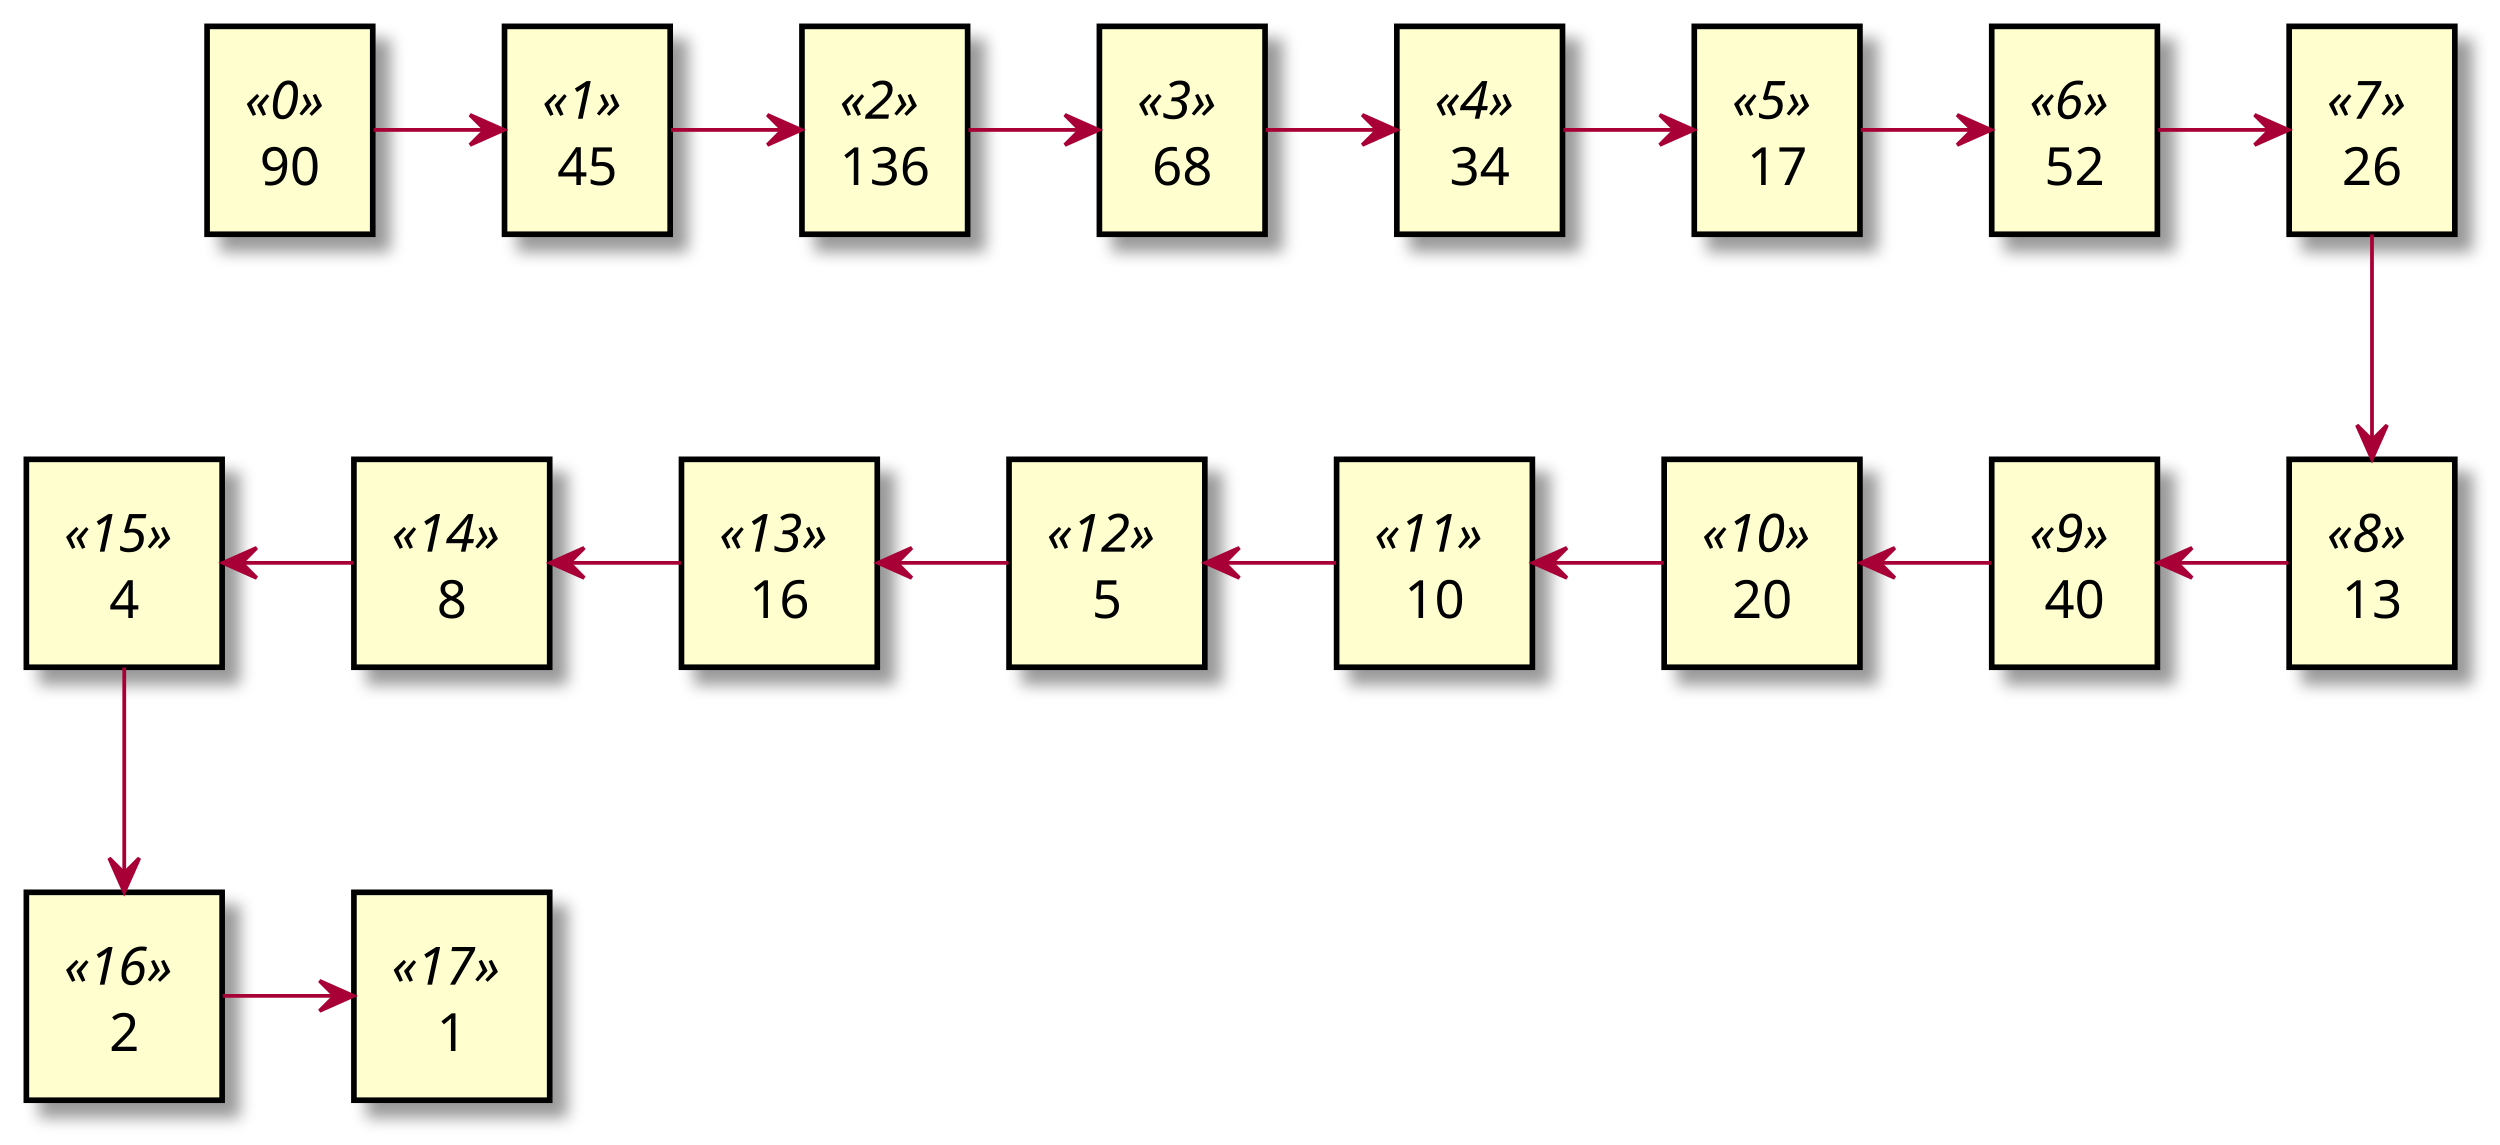
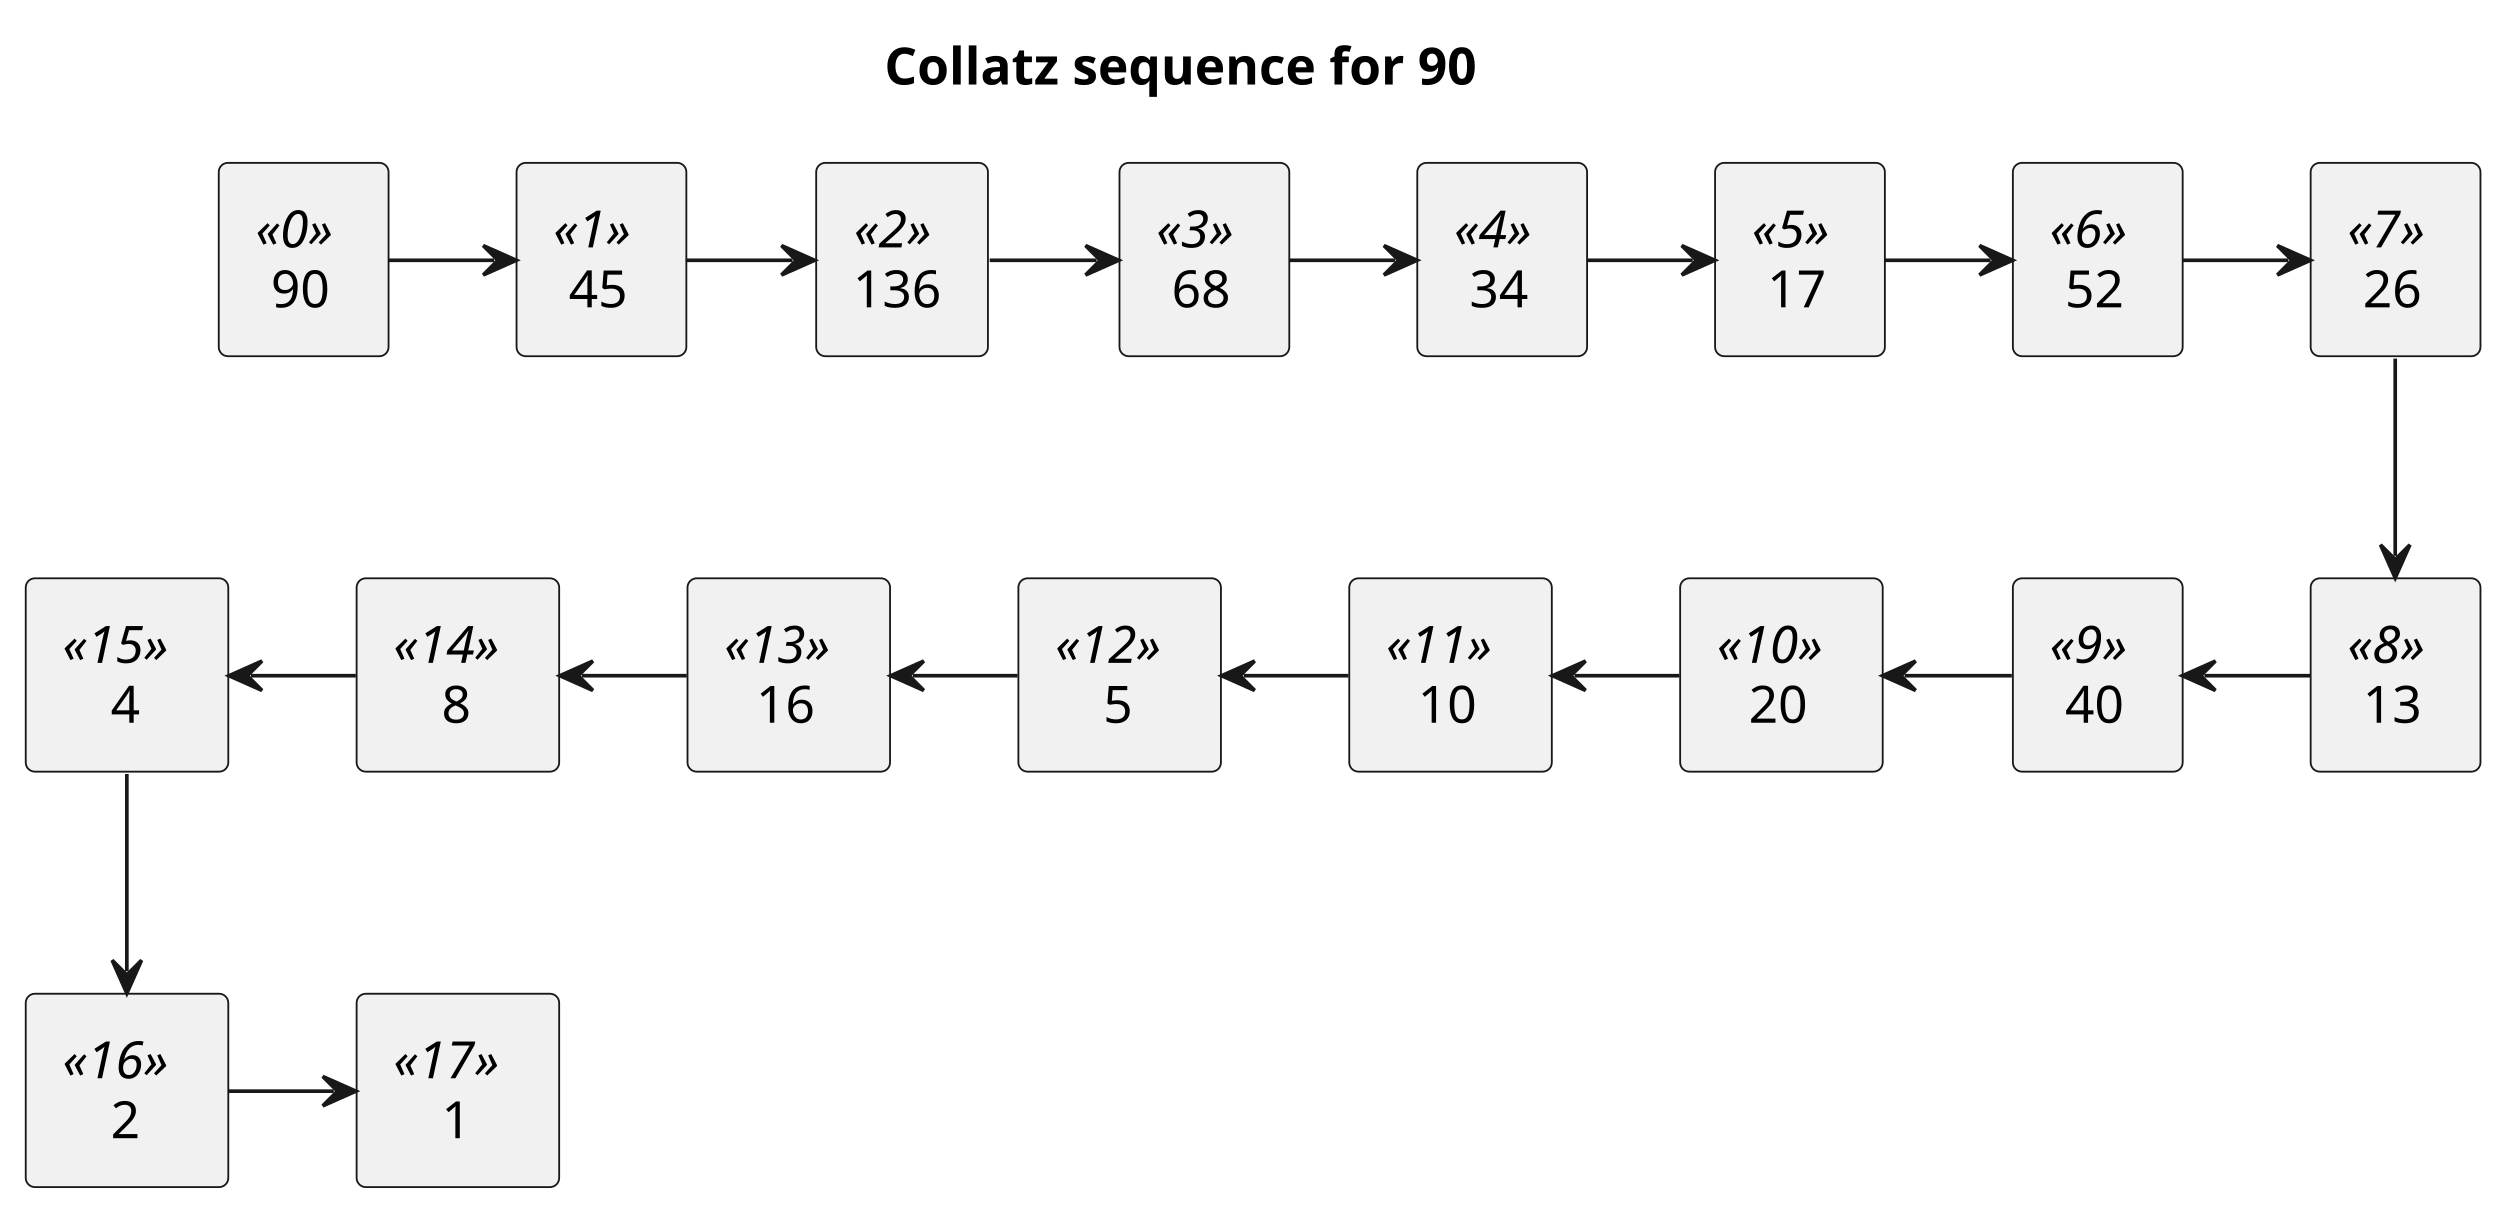
- <svg xmlns="http://www.w3.org/2000/svg" contentScriptType="application/ecmascript" contentStyleType="text/css" height="304px" preserveAspectRatio="none" style="width:664px;height:304px;background:#FFFFFF;" version="1.1" viewBox="0 0 664 304" width="664px" zoomAndPan="magnify">
-   <defs>
-     <filter height="300%" id="f8ib0x39ztjgq" width="300%" x="-1" y="-1">
-       <feGaussianBlur result="blurOut" stdDeviation="2.0" />
-       <feColorMatrix in="blurOut" result="blurOut2" type="matrix" values="0 0 0 0 0 0 0 0 0 0 0 0 0 0 0 0 0 0 .4 0" />
-       <feOffset dx="4.0" dy="4.0" in="blurOut2" result="blurOut3" />
-       <feBlend in="SourceGraphic" in2="blurOut3" mode="normal" />
-     </filter>
-   </defs>
+ <svg xmlns="http://www.w3.org/2000/svg" contentStyleType="text/css" height="328px" preserveAspectRatio="none" style="width:680px;height:328px;background:#FFFFFF;" version="1.1" viewBox="0 0 680 328" width="680px" zoomAndPan="magnify">
+   <defs />
  <g>
-     <rect fill="#FEFECE" filter="url(#f8ib0x39ztjgq)" height="55.219" style="stroke:#000000;stroke-width:1.5;" width="44" x="55" y="7" />
-     <text fill="#000000" font-family="sans-serif" font-size="14" font-style="italic" lengthAdjust="spacing" textLength="24" x="65" y="31.533">«0»</text>
-     <text fill="#000000" font-family="sans-serif" font-size="14" lengthAdjust="spacing" textLength="16" x="69" y="49.143">90</text>
-     <rect fill="#FEFECE" filter="url(#f8ib0x39ztjgq)" height="55.219" style="stroke:#000000;stroke-width:1.5;" width="44" x="134" y="7" />
-     <text fill="#000000" font-family="sans-serif" font-size="14" font-style="italic" lengthAdjust="spacing" textLength="24" x="144" y="31.533">«1»</text>
-     <text fill="#000000" font-family="sans-serif" font-size="14" lengthAdjust="spacing" textLength="16" x="148" y="49.143">45</text>
-     <rect fill="#FEFECE" filter="url(#f8ib0x39ztjgq)" height="55.219" style="stroke:#000000;stroke-width:1.5;" width="44" x="213" y="7" />
-     <text fill="#000000" font-family="sans-serif" font-size="14" font-style="italic" lengthAdjust="spacing" textLength="24" x="223" y="31.533">«2»</text>
-     <text fill="#000000" font-family="sans-serif" font-size="14" lengthAdjust="spacing" textLength="24" x="223" y="49.143">136</text>
-     <rect fill="#FEFECE" filter="url(#f8ib0x39ztjgq)" height="55.219" style="stroke:#000000;stroke-width:1.5;" width="44" x="292" y="7" />
-     <text fill="#000000" font-family="sans-serif" font-size="14" font-style="italic" lengthAdjust="spacing" textLength="24" x="302" y="31.533">«3»</text>
-     <text fill="#000000" font-family="sans-serif" font-size="14" lengthAdjust="spacing" textLength="16" x="306" y="49.143">68</text>
-     <rect fill="#FEFECE" filter="url(#f8ib0x39ztjgq)" height="55.219" style="stroke:#000000;stroke-width:1.5;" width="44" x="371" y="7" />
-     <text fill="#000000" font-family="sans-serif" font-size="14" font-style="italic" lengthAdjust="spacing" textLength="24" x="381" y="31.533">«4»</text>
-     <text fill="#000000" font-family="sans-serif" font-size="14" lengthAdjust="spacing" textLength="16" x="385" y="49.143">34</text>
-     <rect fill="#FEFECE" filter="url(#f8ib0x39ztjgq)" height="55.219" style="stroke:#000000;stroke-width:1.5;" width="44" x="450" y="7" />
-     <text fill="#000000" font-family="sans-serif" font-size="14" font-style="italic" lengthAdjust="spacing" textLength="24" x="460" y="31.533">«5»</text>
-     <text fill="#000000" font-family="sans-serif" font-size="14" lengthAdjust="spacing" textLength="16" x="464" y="49.143">17</text>
-     <rect fill="#FEFECE" filter="url(#f8ib0x39ztjgq)" height="55.219" style="stroke:#000000;stroke-width:1.5;" width="44" x="529" y="7" />
-     <text fill="#000000" font-family="sans-serif" font-size="14" font-style="italic" lengthAdjust="spacing" textLength="24" x="539" y="31.533">«6»</text>
-     <text fill="#000000" font-family="sans-serif" font-size="14" lengthAdjust="spacing" textLength="16" x="543" y="49.143">52</text>
-     <rect fill="#FEFECE" filter="url(#f8ib0x39ztjgq)" height="55.219" style="stroke:#000000;stroke-width:1.5;" width="44" x="608" y="7" />
-     <text fill="#000000" font-family="sans-serif" font-size="14" font-style="italic" lengthAdjust="spacing" textLength="24" x="618" y="31.533">«7»</text>
-     <text fill="#000000" font-family="sans-serif" font-size="14" lengthAdjust="spacing" textLength="16" x="622" y="49.143">26</text>
-     <rect fill="#FEFECE" filter="url(#f8ib0x39ztjgq)" height="55.219" style="stroke:#000000;stroke-width:1.5;" width="44" x="608" y="122" />
-     <text fill="#000000" font-family="sans-serif" font-size="14" font-style="italic" lengthAdjust="spacing" textLength="24" x="618" y="146.533">«8»</text>
-     <text fill="#000000" font-family="sans-serif" font-size="14" lengthAdjust="spacing" textLength="16" x="622" y="164.143">13</text>
-     <rect fill="#FEFECE" filter="url(#f8ib0x39ztjgq)" height="55.219" style="stroke:#000000;stroke-width:1.5;" width="44" x="529" y="122" />
-     <text fill="#000000" font-family="sans-serif" font-size="14" font-style="italic" lengthAdjust="spacing" textLength="24" x="539" y="146.533">«9»</text>
-     <text fill="#000000" font-family="sans-serif" font-size="14" lengthAdjust="spacing" textLength="16" x="543" y="164.143">40</text>
-     <rect fill="#FEFECE" filter="url(#f8ib0x39ztjgq)" height="55.219" style="stroke:#000000;stroke-width:1.5;" width="52" x="442" y="122" />
-     <text fill="#000000" font-family="sans-serif" font-size="14" font-style="italic" lengthAdjust="spacing" textLength="32" x="452" y="146.533">«10»</text>
-     <text fill="#000000" font-family="sans-serif" font-size="14" lengthAdjust="spacing" textLength="16" x="460" y="164.143">20</text>
-     <rect fill="#FEFECE" filter="url(#f8ib0x39ztjgq)" height="55.219" style="stroke:#000000;stroke-width:1.5;" width="52" x="355" y="122" />
-     <text fill="#000000" font-family="sans-serif" font-size="14" font-style="italic" lengthAdjust="spacing" textLength="32" x="365" y="146.533">«11»</text>
-     <text fill="#000000" font-family="sans-serif" font-size="14" lengthAdjust="spacing" textLength="16" x="373" y="164.143">10</text>
-     <rect fill="#FEFECE" filter="url(#f8ib0x39ztjgq)" height="55.219" style="stroke:#000000;stroke-width:1.5;" width="52" x="268" y="122" />
-     <text fill="#000000" font-family="sans-serif" font-size="14" font-style="italic" lengthAdjust="spacing" textLength="32" x="278" y="146.533">«12»</text>
-     <text fill="#000000" font-family="sans-serif" font-size="14" lengthAdjust="spacing" textLength="8" x="290" y="164.143">5</text>
-     <rect fill="#FEFECE" filter="url(#f8ib0x39ztjgq)" height="55.219" style="stroke:#000000;stroke-width:1.5;" width="52" x="181" y="122" />
-     <text fill="#000000" font-family="sans-serif" font-size="14" font-style="italic" lengthAdjust="spacing" textLength="32" x="191" y="146.533">«13»</text>
-     <text fill="#000000" font-family="sans-serif" font-size="14" lengthAdjust="spacing" textLength="16" x="199" y="164.143">16</text>
-     <rect fill="#FEFECE" filter="url(#f8ib0x39ztjgq)" height="55.219" style="stroke:#000000;stroke-width:1.5;" width="52" x="94" y="122" />
-     <text fill="#000000" font-family="sans-serif" font-size="14" font-style="italic" lengthAdjust="spacing" textLength="32" x="104" y="146.533">«14»</text>
-     <text fill="#000000" font-family="sans-serif" font-size="14" lengthAdjust="spacing" textLength="8" x="116" y="164.143">8</text>
-     <rect fill="#FEFECE" filter="url(#f8ib0x39ztjgq)" height="55.219" style="stroke:#000000;stroke-width:1.5;" width="52" x="7" y="122" />
-     <text fill="#000000" font-family="sans-serif" font-size="14" font-style="italic" lengthAdjust="spacing" textLength="32" x="17" y="146.533">«15»</text>
-     <text fill="#000000" font-family="sans-serif" font-size="14" lengthAdjust="spacing" textLength="8" x="29" y="164.143">4</text>
-     <rect fill="#FEFECE" filter="url(#f8ib0x39ztjgq)" height="55.219" style="stroke:#000000;stroke-width:1.5;" width="52" x="7" y="237" />
-     <text fill="#000000" font-family="sans-serif" font-size="14" font-style="italic" lengthAdjust="spacing" textLength="32" x="17" y="261.533">«16»</text>
-     <text fill="#000000" font-family="sans-serif" font-size="14" lengthAdjust="spacing" textLength="8" x="29" y="279.143">2</text>
-     <rect fill="#FEFECE" filter="url(#f8ib0x39ztjgq)" height="55.219" style="stroke:#000000;stroke-width:1.5;" width="52" x="94" y="237" />
-     <text fill="#000000" font-family="sans-serif" font-size="14" font-style="italic" lengthAdjust="spacing" textLength="32" x="104" y="261.533">«17»</text>
-     <text fill="#000000" font-family="sans-serif" font-size="14" lengthAdjust="spacing" textLength="8" x="116" y="279.143">1</text>
-     <path d="M99.22,34.5 C109.04,34.5 118.86,34.5 128.68,34.5 " fill="none" id="90-to-45" style="stroke:#A80036;stroke-width:1.0;" />
-     <polygon fill="#A80036" points="133.82,34.5,124.82,30.5,128.82,34.5,124.82,38.5,133.82,34.5" style="stroke:#A80036;stroke-width:1.0;" />
-     <path d="M178.22,34.5 C188.04,34.5 197.86,34.5 207.68,34.5 " fill="none" id="45-to-136" style="stroke:#A80036;stroke-width:1.0;" />
-     <polygon fill="#A80036" points="212.82,34.5,203.82,30.5,207.82,34.5,203.82,38.5,212.82,34.5" style="stroke:#A80036;stroke-width:1.0;" />
-     <path d="M257.22,34.5 C267.04,34.5 276.86,34.5 286.68,34.5 " fill="none" id="136-to-68" style="stroke:#A80036;stroke-width:1.0;" />
-     <polygon fill="#A80036" points="291.82,34.5,282.82,30.5,286.82,34.5,282.82,38.5,291.82,34.5" style="stroke:#A80036;stroke-width:1.0;" />
-     <path d="M336.22,34.5 C346.04,34.5 355.86,34.5 365.68,34.5 " fill="none" id="68-to-34" style="stroke:#A80036;stroke-width:1.0;" />
-     <polygon fill="#A80036" points="370.82,34.5,361.82,30.5,365.82,34.5,361.82,38.5,370.82,34.5" style="stroke:#A80036;stroke-width:1.0;" />
-     <path d="M415.22,34.5 C425.04,34.5 434.86,34.5 444.68,34.5 " fill="none" id="34-to-17" style="stroke:#A80036;stroke-width:1.0;" />
-     <polygon fill="#A80036" points="449.82,34.5,440.82,30.5,444.82,34.5,440.82,38.5,449.82,34.5" style="stroke:#A80036;stroke-width:1.0;" />
-     <path d="M494.22,34.5 C504.04,34.5 513.86,34.5 523.68,34.5 " fill="none" id="17-to-52" style="stroke:#A80036;stroke-width:1.0;" />
-     <polygon fill="#A80036" points="528.82,34.5,519.82,30.5,523.82,34.5,519.82,38.5,528.82,34.5" style="stroke:#A80036;stroke-width:1.0;" />
-     <path d="M573.22,34.5 C583.04,34.5 592.86,34.5 602.68,34.5 " fill="none" id="52-to-26" style="stroke:#A80036;stroke-width:1.0;" />
-     <polygon fill="#A80036" points="607.82,34.5,598.82,30.5,602.82,34.5,598.82,38.5,607.82,34.5" style="stroke:#A80036;stroke-width:1.0;" />
-     <path d="M630,62.28 C630,78.6 630,99.56 630,116.72 " fill="none" id="26-to-13" style="stroke:#A80036;stroke-width:1.0;" />
-     <polygon fill="#A80036" points="630,121.91,634,112.91,630,116.91,626,112.91,630,121.91" style="stroke:#A80036;stroke-width:1.0;" />
-     <path d="M578.35,149.5 C588.18,149.5 598,149.5 607.82,149.5 " fill="none" id="40-backto-13" style="stroke:#A80036;stroke-width:1.0;" />
-     <polygon fill="#A80036" points="573.22,149.5,582.22,153.5,578.22,149.5,582.22,145.5,573.22,149.5" style="stroke:#A80036;stroke-width:1.0;" />
-     <path d="M499.39,149.5 C509.21,149.5 519.02,149.5 528.84,149.5 " fill="none" id="20-backto-40" style="stroke:#A80036;stroke-width:1.0;" />
-     <polygon fill="#A80036" points="494.26,149.5,503.26,153.5,499.26,149.5,503.26,145.5,494.26,149.5" style="stroke:#A80036;stroke-width:1.0;" />
-     <path d="M412.32,149.5 C422.17,149.5 432.01,149.5 441.86,149.5 " fill="none" id="10-backto-20" style="stroke:#A80036;stroke-width:1.0;" />
-     <polygon fill="#A80036" points="407.17,149.5,416.17,153.5,412.17,149.5,416.17,145.5,407.17,149.5" style="stroke:#A80036;stroke-width:1.0;" />
-     <path d="M325.32,149.5 C335.17,149.5 345.01,149.5 354.86,149.5 " fill="none" id="5-backto-10" style="stroke:#A80036;stroke-width:1.0;" />
-     <polygon fill="#A80036" points="320.17,149.5,329.17,153.5,325.17,149.5,329.17,145.5,320.17,149.5" style="stroke:#A80036;stroke-width:1.0;" />
-     <path d="M238.32,149.5 C248.17,149.5 258.01,149.5 267.86,149.5 " fill="none" id="16-backto-5" style="stroke:#A80036;stroke-width:1.0;" />
-     <polygon fill="#A80036" points="233.17,149.5,242.17,153.5,238.17,149.5,242.17,145.5,233.17,149.5" style="stroke:#A80036;stroke-width:1.0;" />
-     <path d="M151.32,149.5 C161.17,149.5 171.01,149.5 180.86,149.5 " fill="none" id="8-backto-16" style="stroke:#A80036;stroke-width:1.0;" />
-     <polygon fill="#A80036" points="146.17,149.5,155.17,153.5,151.17,149.5,155.17,145.5,146.17,149.5" style="stroke:#A80036;stroke-width:1.0;" />
-     <path d="M64.32,149.5 C74.17,149.5 84.01,149.5 93.86,149.5 " fill="none" id="4-backto-8" style="stroke:#A80036;stroke-width:1.0;" />
-     <polygon fill="#A80036" points="59.17,149.5,68.17,153.5,64.17,149.5,68.17,145.5,59.17,149.5" style="stroke:#A80036;stroke-width:1.0;" />
-     <path d="M33,177.28 C33,193.6 33,214.56 33,231.72 " fill="none" id="4-to-2" style="stroke:#A80036;stroke-width:1.0;" />
-     <polygon fill="#A80036" points="33,236.91,37,227.91,33,231.91,29,227.91,33,236.91" style="stroke:#A80036;stroke-width:1.0;" />
-     <path d="M59.17,264.5 C69.02,264.5 78.86,264.5 88.71,264.5 " fill="none" id="2-to-1" style="stroke:#A80036;stroke-width:1.0;" />
-     <polygon fill="#A80036" points="93.86,264.5,84.86,260.5,88.86,264.5,84.86,268.5,93.86,264.5" style="stroke:#A80036;stroke-width:1.0;" />
+     <text fill="#000000" font-family="sans-serif" font-size="14" font-weight="bold" lengthAdjust="spacing" textLength="185.568" x="240.56" y="22.995">Collatz sequence for 90</text>
+     <g id="elem_90">
+       <rect fill="#F1F1F1" height="52.594" rx="2.5" ry="2.5" style="stroke:#181818;stroke-width:0.5;" width="46.188" x="59.5" y="44.297" />
+       <text fill="#000000" font-family="sans-serif" font-size="14" font-style="italic" lengthAdjust="spacing" textLength="26.189" x="69.5" y="67.292">«0»</text>
+       <text fill="#000000" font-family="sans-serif" font-size="14" lengthAdjust="spacing" textLength="17.814" x="73.687" y="83.589">90</text>
+     </g>
+     <g id="elem_45">
+       <rect fill="#F1F1F1" height="52.594" rx="2.5" ry="2.5" style="stroke:#181818;stroke-width:0.5;" width="46.188" x="140.5" y="44.297" />
+       <text fill="#000000" font-family="sans-serif" font-size="14" font-style="italic" lengthAdjust="spacing" textLength="26.189" x="150.5" y="67.292">«1»</text>
+       <text fill="#000000" font-family="sans-serif" font-size="14" lengthAdjust="spacing" textLength="17.814" x="154.687" y="83.589">45</text>
+     </g>
+     <g id="elem_136">
+       <rect fill="#F1F1F1" height="52.594" rx="2.5" ry="2.5" style="stroke:#181818;stroke-width:0.5;" width="46.722" x="222" y="44.297" />
+       <text fill="#000000" font-family="sans-serif" font-size="14" font-style="italic" lengthAdjust="spacing" textLength="26.189" x="232.267" y="67.292">«2»</text>
+       <text fill="#000000" font-family="sans-serif" font-size="14" lengthAdjust="spacing" textLength="26.722" x="232" y="83.589">136</text>
+     </g>
+     <g id="elem_68">
+       <rect fill="#F1F1F1" height="52.594" rx="2.5" ry="2.5" style="stroke:#181818;stroke-width:0.5;" width="46.188" x="304.5" y="44.297" />
+       <text fill="#000000" font-family="sans-serif" font-size="14" font-style="italic" lengthAdjust="spacing" textLength="26.189" x="314.5" y="67.292">«3»</text>
+       <text fill="#000000" font-family="sans-serif" font-size="14" lengthAdjust="spacing" textLength="17.814" x="318.687" y="83.589">68</text>
+     </g>
+     <g id="elem_34">
+       <rect fill="#F1F1F1" height="52.594" rx="2.5" ry="2.5" style="stroke:#181818;stroke-width:0.5;" width="46.188" x="385.5" y="44.297" />
+       <text fill="#000000" font-family="sans-serif" font-size="14" font-style="italic" lengthAdjust="spacing" textLength="26.189" x="395.5" y="67.292">«4»</text>
+       <text fill="#000000" font-family="sans-serif" font-size="14" lengthAdjust="spacing" textLength="17.814" x="399.687" y="83.589">34</text>
+     </g>
+     <g id="elem_17">
+       <rect fill="#F1F1F1" height="52.594" rx="2.5" ry="2.5" style="stroke:#181818;stroke-width:0.5;" width="46.188" x="466.5" y="44.297" />
+       <text fill="#000000" font-family="sans-serif" font-size="14" font-style="italic" lengthAdjust="spacing" textLength="26.189" x="476.5" y="67.292">«5»</text>
+       <text fill="#000000" font-family="sans-serif" font-size="14" lengthAdjust="spacing" textLength="17.814" x="480.687" y="83.589">17</text>
+     </g>
+     <g id="elem_52">
+       <rect fill="#F1F1F1" height="52.594" rx="2.5" ry="2.5" style="stroke:#181818;stroke-width:0.5;" width="46.188" x="547.5" y="44.297" />
+       <text fill="#000000" font-family="sans-serif" font-size="14" font-style="italic" lengthAdjust="spacing" textLength="26.189" x="557.5" y="67.292">«6»</text>
+       <text fill="#000000" font-family="sans-serif" font-size="14" lengthAdjust="spacing" textLength="17.814" x="561.687" y="83.589">52</text>
+     </g>
+     <g id="elem_26">
+       <rect fill="#F1F1F1" height="52.594" rx="2.5" ry="2.5" style="stroke:#181818;stroke-width:0.5;" width="46.188" x="628.5" y="44.297" />
+       <text fill="#000000" font-family="sans-serif" font-size="14" font-style="italic" lengthAdjust="spacing" textLength="26.189" x="638.5" y="67.292">«7»</text>
+       <text fill="#000000" font-family="sans-serif" font-size="14" lengthAdjust="spacing" textLength="17.814" x="642.687" y="83.589">26</text>
+     </g>
+     <g id="elem_13">
+       <rect fill="#F1F1F1" height="52.594" rx="2.5" ry="2.5" style="stroke:#181818;stroke-width:0.5;" width="46.188" x="628.5" y="157.297" />
+       <text fill="#000000" font-family="sans-serif" font-size="14" font-style="italic" lengthAdjust="spacing" textLength="26.189" x="638.5" y="180.292">«8»</text>
+       <text fill="#000000" font-family="sans-serif" font-size="14" lengthAdjust="spacing" textLength="17.814" x="642.687" y="196.589">13</text>
+     </g>
+     <g id="elem_40">
+       <rect fill="#F1F1F1" height="52.594" rx="2.5" ry="2.5" style="stroke:#181818;stroke-width:0.5;" width="46.188" x="547.5" y="157.297" />
+       <text fill="#000000" font-family="sans-serif" font-size="14" font-style="italic" lengthAdjust="spacing" textLength="26.189" x="557.5" y="180.292">«9»</text>
+       <text fill="#000000" font-family="sans-serif" font-size="14" lengthAdjust="spacing" textLength="17.814" x="561.687" y="196.589">40</text>
+     </g>
+     <g id="elem_20">
+       <rect fill="#F1F1F1" height="52.594" rx="2.5" ry="2.5" style="stroke:#181818;stroke-width:0.5;" width="55.096" x="457" y="157.297" />
+       <text fill="#000000" font-family="sans-serif" font-size="14" font-style="italic" lengthAdjust="spacing" textLength="35.096" x="467" y="180.292">«10»</text>
+       <text fill="#000000" font-family="sans-serif" font-size="14" lengthAdjust="spacing" textLength="17.814" x="475.641" y="196.589">20</text>
+     </g>
+     <g id="elem_10">
+       <rect fill="#F1F1F1" height="52.594" rx="2.5" ry="2.5" style="stroke:#181818;stroke-width:0.5;" width="55.096" x="367" y="157.297" />
+       <text fill="#000000" font-family="sans-serif" font-size="14" font-style="italic" lengthAdjust="spacing" textLength="35.096" x="377" y="180.292">«11»</text>
+       <text fill="#000000" font-family="sans-serif" font-size="14" lengthAdjust="spacing" textLength="17.814" x="385.641" y="196.589">10</text>
+     </g>
+     <g id="elem_5">
+       <rect fill="#F1F1F1" height="52.594" rx="2.5" ry="2.5" style="stroke:#181818;stroke-width:0.5;" width="55.096" x="277" y="157.297" />
+       <text fill="#000000" font-family="sans-serif" font-size="14" font-style="italic" lengthAdjust="spacing" textLength="35.096" x="287" y="180.292">«12»</text>
+       <text fill="#000000" font-family="sans-serif" font-size="14" lengthAdjust="spacing" textLength="8.907" x="300.094" y="196.589">5</text>
+     </g>
+     <g id="elem_16">
+       <rect fill="#F1F1F1" height="52.594" rx="2.5" ry="2.5" style="stroke:#181818;stroke-width:0.5;" width="55.096" x="187" y="157.297" />
+       <text fill="#000000" font-family="sans-serif" font-size="14" font-style="italic" lengthAdjust="spacing" textLength="35.096" x="197" y="180.292">«13»</text>
+       <text fill="#000000" font-family="sans-serif" font-size="14" lengthAdjust="spacing" textLength="17.814" x="205.641" y="196.589">16</text>
+     </g>
+     <g id="elem_8">
+       <rect fill="#F1F1F1" height="52.594" rx="2.5" ry="2.5" style="stroke:#181818;stroke-width:0.5;" width="55.096" x="97" y="157.297" />
+       <text fill="#000000" font-family="sans-serif" font-size="14" font-style="italic" lengthAdjust="spacing" textLength="35.096" x="107" y="180.292">«14»</text>
+       <text fill="#000000" font-family="sans-serif" font-size="14" lengthAdjust="spacing" textLength="8.907" x="120.094" y="196.589">8</text>
+     </g>
+     <g id="elem_4">
+       <rect fill="#F1F1F1" height="52.594" rx="2.5" ry="2.5" style="stroke:#181818;stroke-width:0.5;" width="55.096" x="7" y="157.297" />
+       <text fill="#000000" font-family="sans-serif" font-size="14" font-style="italic" lengthAdjust="spacing" textLength="35.096" x="17" y="180.292">«15»</text>
+       <text fill="#000000" font-family="sans-serif" font-size="14" lengthAdjust="spacing" textLength="8.907" x="30.094" y="196.589">4</text>
+     </g>
+     <g id="elem_2">
+       <rect fill="#F1F1F1" height="52.594" rx="2.5" ry="2.5" style="stroke:#181818;stroke-width:0.5;" width="55.096" x="7" y="270.297" />
+       <text fill="#000000" font-family="sans-serif" font-size="14" font-style="italic" lengthAdjust="spacing" textLength="35.096" x="17" y="293.292">«16»</text>
+       <text fill="#000000" font-family="sans-serif" font-size="14" lengthAdjust="spacing" textLength="8.907" x="30.094" y="309.589">2</text>
+     </g>
+     <g id="elem_1">
+       <rect fill="#F1F1F1" height="52.594" rx="2.5" ry="2.5" style="stroke:#181818;stroke-width:0.5;" width="55.096" x="97" y="270.297" />
+       <text fill="#000000" font-family="sans-serif" font-size="14" font-style="italic" lengthAdjust="spacing" textLength="35.096" x="107" y="293.292">«17»</text>
+       <text fill="#000000" font-family="sans-serif" font-size="14" lengthAdjust="spacing" textLength="8.907" x="120.094" y="309.589">1</text>
+     </g>
+     <g id="link_90_45">
+       <path d="M105.6,70.797 C117.21,70.797 122.82,70.797 134.43,70.797 " fill="none" id="90-to-45" style="stroke:#181818;stroke-width:1.0;" />
+       <polygon fill="#181818" points="140.43,70.797,131.43,66.797,135.43,70.797,131.43,74.797,140.43,70.797" style="stroke:#181818;stroke-width:1.0;" />
+     </g>
+     <g id="link_45_136">
+       <path d="M186.56,70.797 C198.23,70.797 203.89,70.797 215.56,70.797 " fill="none" id="45-to-136" style="stroke:#181818;stroke-width:1.0;" />
+       <polygon fill="#181818" points="221.56,70.797,212.56,66.797,216.56,70.797,212.56,74.797,221.56,70.797" style="stroke:#181818;stroke-width:1.0;" />
+     </g>
+     <g id="link_136_68">
+       <path d="M269.2,70.797 C280.89,70.797 286.58,70.797 298.27,70.797 " fill="none" id="136-to-68" style="stroke:#181818;stroke-width:1.0;" />
+       <polygon fill="#181818" points="304.27,70.797,295.27,66.797,299.27,70.797,295.27,74.797,304.27,70.797" style="stroke:#181818;stroke-width:1.0;" />
+     </g>
+     <g id="link_68_34">
+       <path d="M350.6,70.797 C362.21,70.797 367.82,70.797 379.43,70.797 " fill="none" id="68-to-34" style="stroke:#181818;stroke-width:1.0;" />
+       <polygon fill="#181818" points="385.43,70.797,376.43,66.797,380.43,70.797,376.43,74.797,385.43,70.797" style="stroke:#181818;stroke-width:1.0;" />
+     </g>
+     <g id="link_34_17">
+       <path d="M431.6,70.797 C443.21,70.797 448.82,70.797 460.43,70.797 " fill="none" id="34-to-17" style="stroke:#181818;stroke-width:1.0;" />
+       <polygon fill="#181818" points="466.43,70.797,457.43,66.797,461.43,70.797,457.43,74.797,466.43,70.797" style="stroke:#181818;stroke-width:1.0;" />
+     </g>
+     <g id="link_17_52">
+       <path d="M512.6,70.797 C524.21,70.797 529.82,70.797 541.43,70.797 " fill="none" id="17-to-52" style="stroke:#181818;stroke-width:1.0;" />
+       <polygon fill="#181818" points="547.43,70.797,538.43,66.797,542.43,70.797,538.43,74.797,547.43,70.797" style="stroke:#181818;stroke-width:1.0;" />
+     </g>
+     <g id="link_52_26">
+       <path d="M593.6,70.797 C605.21,70.797 610.82,70.797 622.43,70.797 " fill="none" id="52-to-26" style="stroke:#181818;stroke-width:1.0;" />
+       <polygon fill="#181818" points="628.43,70.797,619.43,66.797,623.43,70.797,619.43,74.797,628.43,70.797" style="stroke:#181818;stroke-width:1.0;" />
+     </g>
+     <g id="link_26_13">
+       <path d="M651.5,97.537 C651.5,115.477 651.5,133.287 651.5,151.187 " fill="none" id="26-to-13" style="stroke:#181818;stroke-width:1.0;" />
+       <polygon fill="#181818" points="651.5,157.187,655.5,148.187,651.5,152.187,647.5,148.187,651.5,157.187" style="stroke:#181818;stroke-width:1.0;" />
+     </g>
+     <g id="link_40_13">
+       <path d="M599.6,183.797 C611.21,183.797 616.82,183.797 628.43,183.797 " fill="none" id="40-backto-13" style="stroke:#181818;stroke-width:1.0;" />
+       <polygon fill="#181818" points="593.6,183.797,602.6,187.797,598.6,183.797,602.6,179.797,593.6,183.797" style="stroke:#181818;stroke-width:1.0;" />
+     </g>
+     <g id="link_20_40">
+       <path d="M518.05,183.797 C529.77,183.797 535.49,183.797 547.21,183.797 " fill="none" id="20-backto-40" style="stroke:#181818;stroke-width:1.0;" />
+       <polygon fill="#181818" points="512.05,183.797,521.05,187.797,517.05,183.797,521.05,179.797,512.05,183.797" style="stroke:#181818;stroke-width:1.0;" />
+     </g>
+     <g id="link_10_20">
+       <path d="M428.27,183.797 C439.78,183.797 445.28,183.797 456.79,183.797 " fill="none" id="10-backto-20" style="stroke:#181818;stroke-width:1.0;" />
+       <polygon fill="#181818" points="422.27,183.797,431.27,187.797,427.27,183.797,431.27,179.797,422.27,183.797" style="stroke:#181818;stroke-width:1.0;" />
+     </g>
+     <g id="link_5_10">
+       <path d="M338.27,183.797 C349.78,183.797 355.28,183.797 366.79,183.797 " fill="none" id="5-backto-10" style="stroke:#181818;stroke-width:1.0;" />
+       <polygon fill="#181818" points="332.27,183.797,341.27,187.797,337.27,183.797,341.27,179.797,332.27,183.797" style="stroke:#181818;stroke-width:1.0;" />
+     </g>
+     <g id="link_16_5">
+       <path d="M248.27,183.797 C259.78,183.797 265.28,183.797 276.79,183.797 " fill="none" id="16-backto-5" style="stroke:#181818;stroke-width:1.0;" />
+       <polygon fill="#181818" points="242.27,183.797,251.27,187.797,247.27,183.797,251.27,179.797,242.27,183.797" style="stroke:#181818;stroke-width:1.0;" />
+     </g>
+     <g id="link_8_16">
+       <path d="M158.27,183.797 C169.78,183.797 175.28,183.797 186.79,183.797 " fill="none" id="8-backto-16" style="stroke:#181818;stroke-width:1.0;" />
+       <polygon fill="#181818" points="152.27,183.797,161.27,187.797,157.27,183.797,161.27,179.797,152.27,183.797" style="stroke:#181818;stroke-width:1.0;" />
+     </g>
+     <g id="link_4_8">
+       <path d="M68.27,183.797 C79.78,183.797 85.28,183.797 96.79,183.797 " fill="none" id="4-backto-8" style="stroke:#181818;stroke-width:1.0;" />
+       <polygon fill="#181818" points="62.27,183.797,71.27,187.797,67.27,183.797,71.27,179.797,62.27,183.797" style="stroke:#181818;stroke-width:1.0;" />
+     </g>
+     <g id="link_4_2">
+       <path d="M34.5,210.537 C34.5,228.477 34.5,246.287 34.5,264.187 " fill="none" id="4-to-2" style="stroke:#181818;stroke-width:1.0;" />
+       <polygon fill="#181818" points="34.5,270.187,38.5,261.187,34.5,265.187,30.5,261.187,34.5,270.187" style="stroke:#181818;stroke-width:1.0;" />
+     </g>
+     <g id="link_2_1">
+       <path d="M62.27,296.797 C73.78,296.797 79.28,296.797 90.79,296.797 " fill="none" id="2-to-1" style="stroke:#181818;stroke-width:1.0;" />
+       <polygon fill="#181818" points="96.79,296.797,87.79,292.797,91.79,296.797,87.79,300.797,96.79,296.797" style="stroke:#181818;stroke-width:1.0;" />
+     </g>
  </g>
</svg>
